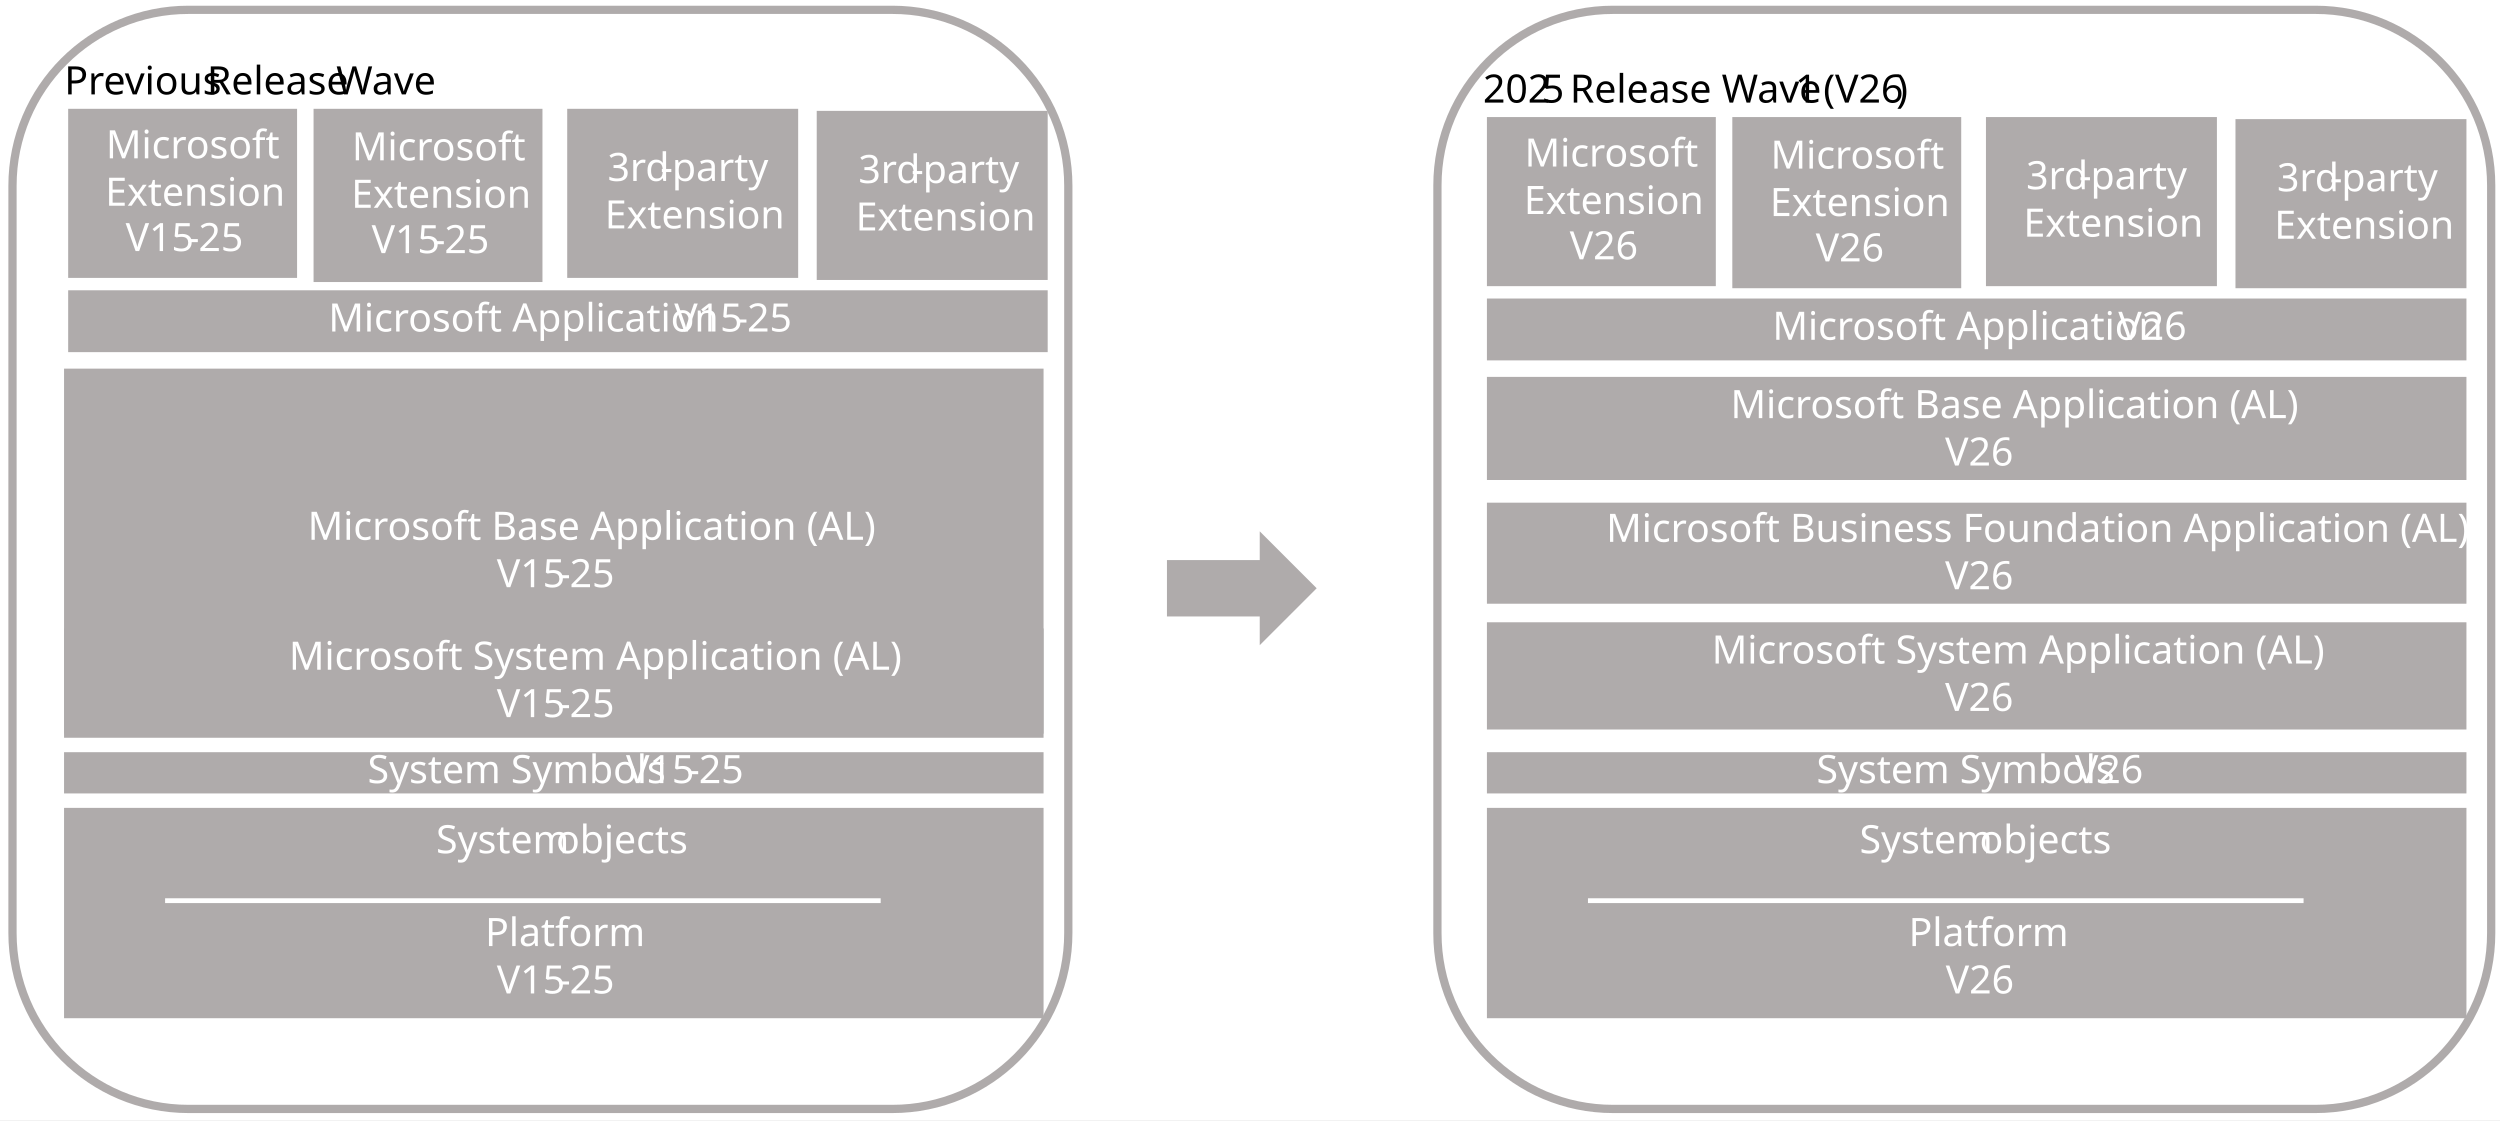
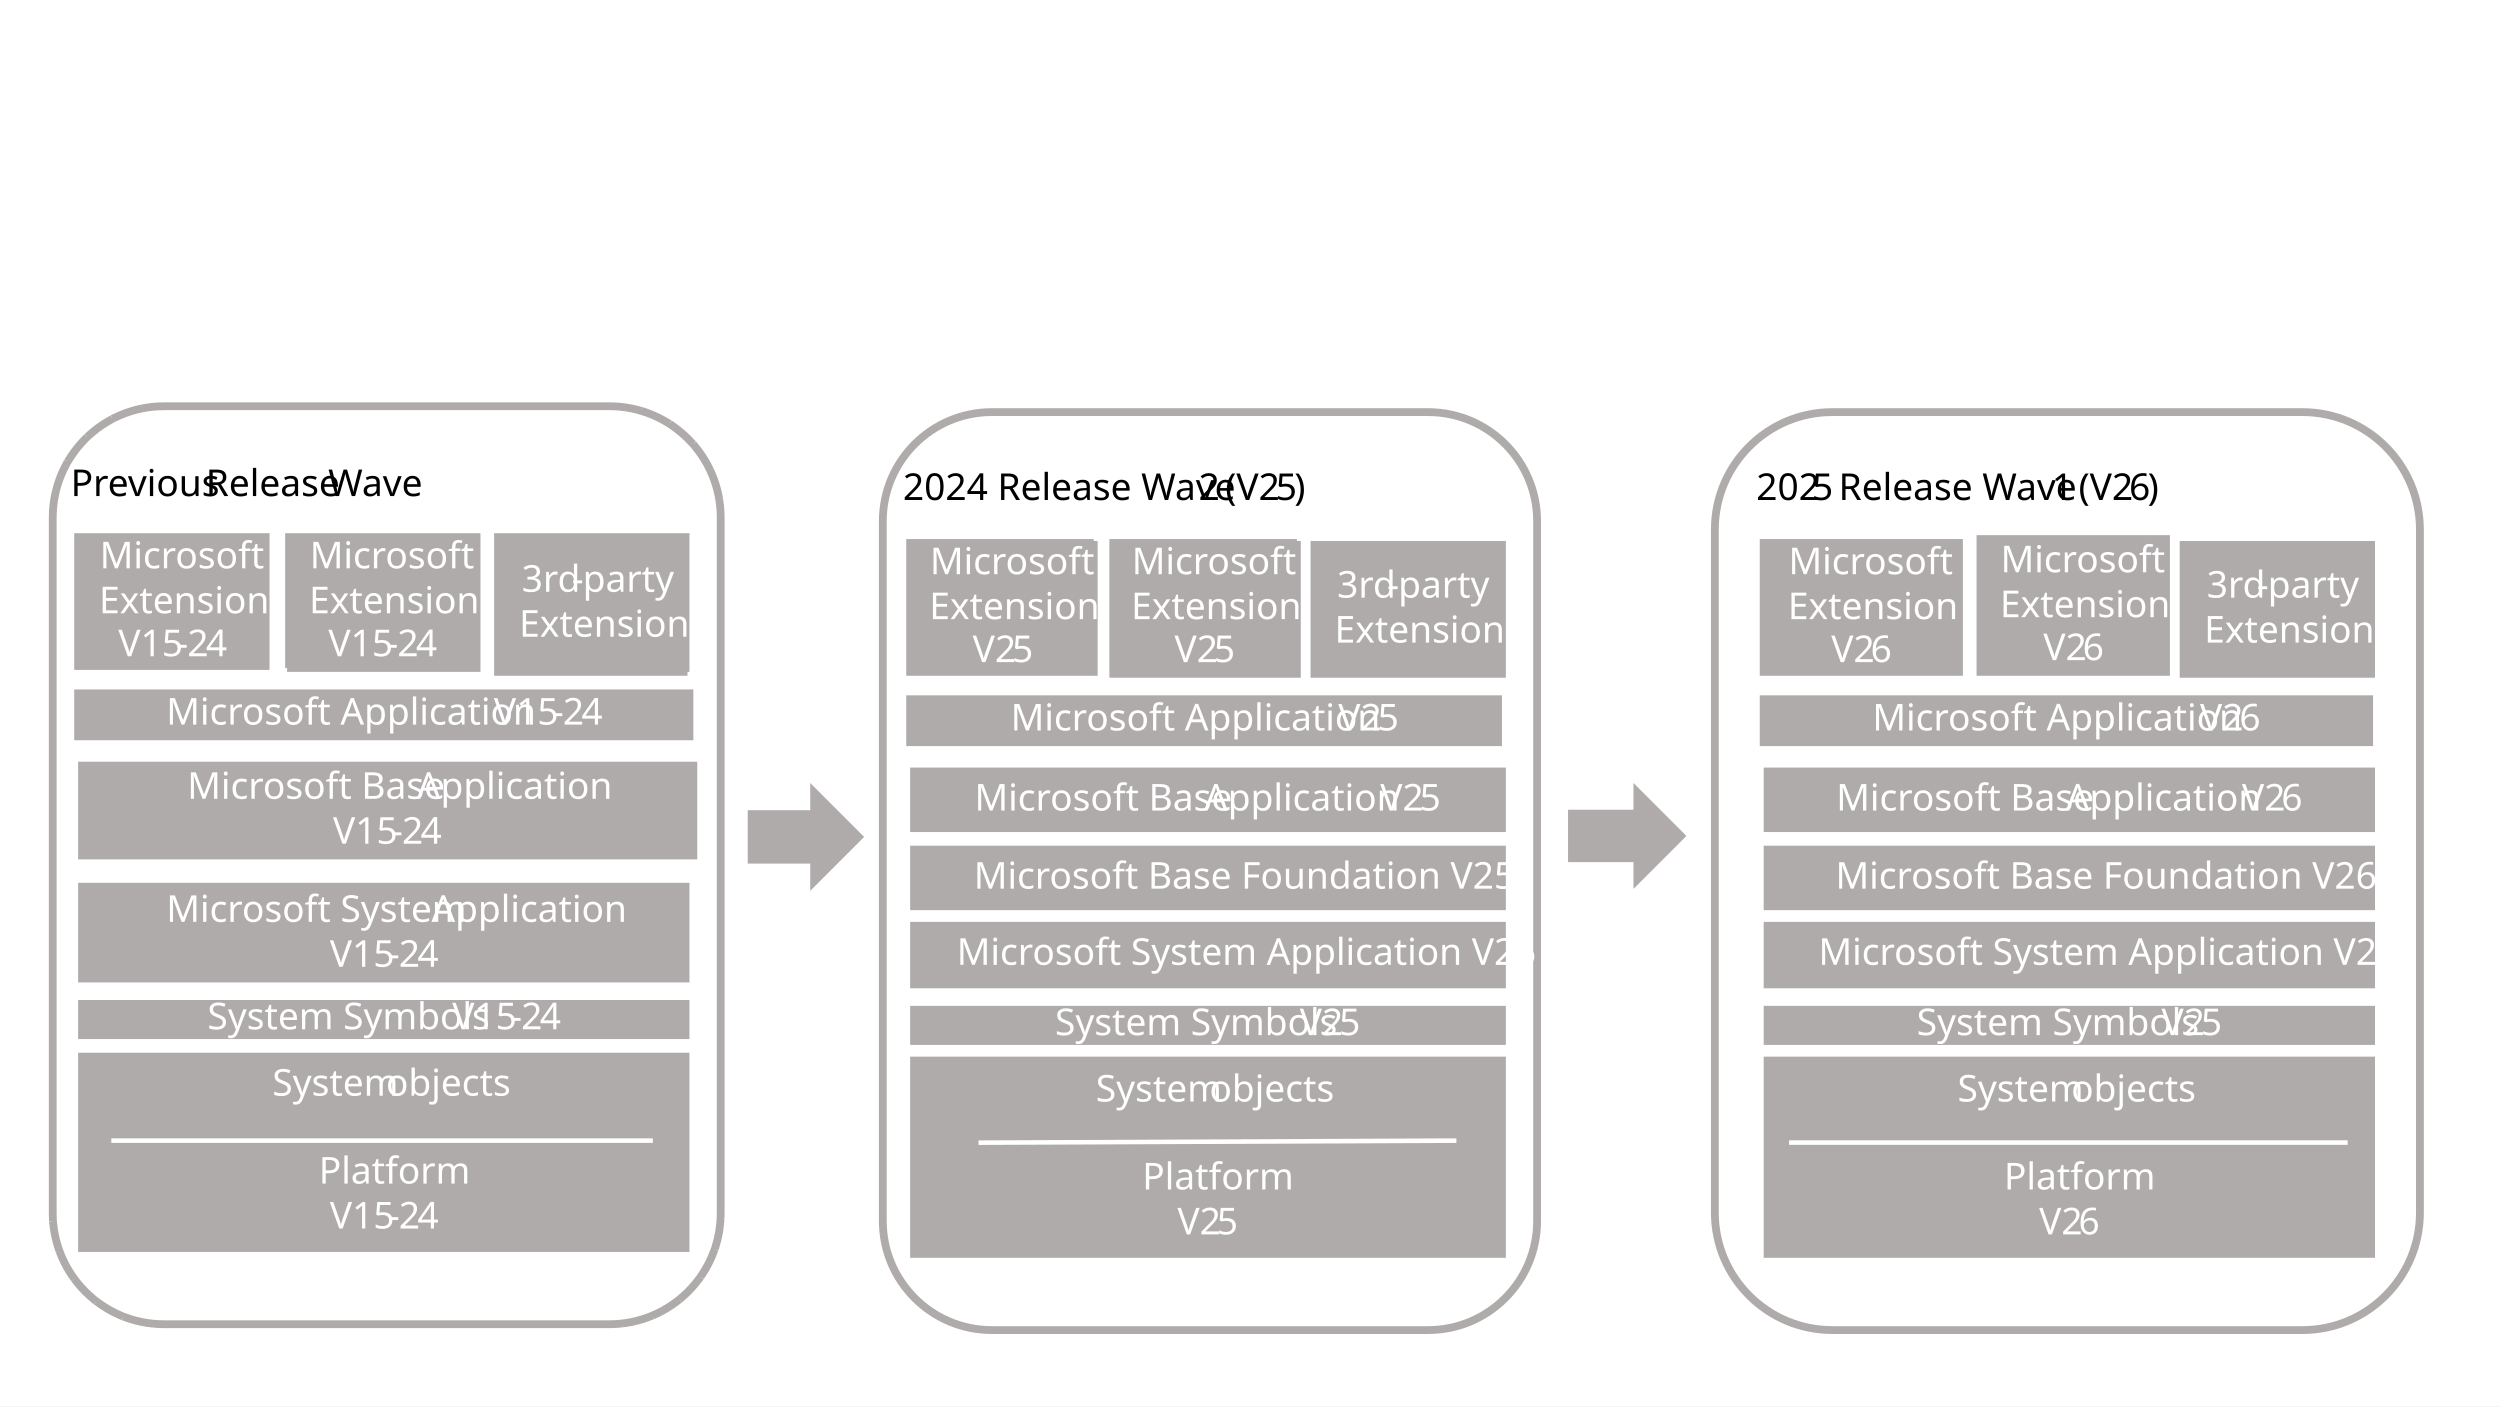
- <svg xmlns="http://www.w3.org/2000/svg" width="1212.335" height="543.201" overflow="hidden" version="1.1" id="svg78">
-   <defs id="defs78">
-     <clipPath clipPathUnits="userSpaceOnUse" id="clipPath78">
-       <rect style="fill:none" id="rect79" width="1212.335" height="543.201" x="26.941" y="147.234" />
-     </clipPath>
-   </defs>
-   <g id="g78" clip-path="url(#clipPath78)" transform="translate(-26.94077,-147.2345)">
-     <rect x="0" y="0" width="1280" height="720" fill="#ffffff" id="rect1" />
-     <path d="M 33,237.335 C 33,190.206 71.206,152 118.335,152 h 341.33 C 506.794,152 545,190.206 545,237.335 v 362.33 C 545,646.794 506.794,685 459.665,685 H 118.335 C 71.206,685 33,646.794 33,599.665 Z" stroke="#afabab" stroke-width="4" stroke-miterlimit="8" fill="none" fill-rule="evenodd" id="path1" />
-     <text font-family="Calibri, Calibri_MSFontService, sans-serif" font-weight="400" font-size="19px" transform="translate(58.1545,193)" id="text1">Previous</text>
-     <text font-family="Calibri, Calibri_MSFontService, sans-serif" font-weight="400" font-size="19px" transform="translate(127.315,193)" id="text2">Release</text>
-     <text font-family="Calibri, Calibri_MSFontService, sans-serif" font-weight="400" font-size="19px" transform="translate(189.988,193)" id="text3">Wave</text>
-     <rect x="59.5" y="327.5" width="472" height="176" stroke="#afabab" stroke-width="3" stroke-miterlimit="8" fill="#afabab" id="rect3" />
-     <text fill="#ffffff" font-family="Calibri, Calibri_MSFontService, sans-serif" font-weight="400" font-size="19px" transform="translate(176.156,409)" id="text4">Microsoft Base Application (AL)</text>
-     <text fill="#ffffff" font-family="Calibri, Calibri_MSFontService, sans-serif" font-weight="400" font-size="19px" transform="translate(267.843,432)" id="text5">V15</text>
-     <text fill="#ffffff" font-family="Calibri, Calibri_MSFontService, sans-serif" font-weight="400" font-size="19px" transform="translate(297.51,432)" id="text6">-</text>
-     <text fill="#ffffff" font-family="Calibri, Calibri_MSFontService, sans-serif" font-weight="400" font-size="19px" transform="translate(303.176,432)" id="text7">25</text>
-     <rect x="59.5" y="453.5" width="472" height="48" stroke="#afabab" stroke-width="3" stroke-miterlimit="8" fill="#afabab" id="rect7" />
-     <text fill="#ffffff" font-family="Calibri, Calibri_MSFontService, sans-serif" font-weight="400" font-size="19px" transform="translate(167.06,472)" id="text8">Microsoft System Application (AL)</text>
-     <text fill="#ffffff" font-family="Calibri, Calibri_MSFontService, sans-serif" font-weight="400" font-size="19px" transform="translate(267.846,495)" id="text9">V15</text>
-     <text fill="#ffffff" font-family="Calibri, Calibri_MSFontService, sans-serif" font-weight="400" font-size="19px" transform="translate(297.513,495)" id="text10">-</text>
-     <text fill="#ffffff" font-family="Calibri, Calibri_MSFontService, sans-serif" font-weight="400" font-size="19px" transform="translate(303.18,495)" id="text11">25</text>
-     <path d="m 593.5,419.5 h 45 v -13 l 26,26 -26,26 v -13 h -45 z" stroke="#afabab" stroke-width="1.333" stroke-miterlimit="8" fill="#afabab" fill-rule="evenodd" id="path11" />
-     <rect x="61.5" y="201.5" width="108" height="79" stroke="#afabab" stroke-width="3" stroke-linecap="square" stroke-miterlimit="8" stroke-dasharray="9, 3" fill="#afabab" id="rect11" />
-     <text fill="#ffffff" font-family="Calibri, Calibri_MSFontService, sans-serif" font-weight="400" font-size="19px" transform="translate(78.3323,224)" id="text12">Microsoft</text>
-     <text fill="#ffffff" font-family="Calibri, Calibri_MSFontService, sans-serif" font-weight="400" font-size="19px" transform="translate(78.0057,247)" id="text13">Extension</text>
-     <text fill="#ffffff" font-family="Calibri, Calibri_MSFontService, sans-serif" font-weight="400" font-size="19px" transform="translate(87.8523,269)" id="text14">V15</text>
-     <text fill="#ffffff" font-family="Calibri, Calibri_MSFontService, sans-serif" font-weight="400" font-size="19px" transform="translate(117.519,269)" id="text15">-</text>
-     <text fill="#ffffff" font-family="Calibri, Calibri_MSFontService, sans-serif" font-weight="400" font-size="19px" transform="translate(123.186,269)" id="text16">25</text>
-     <rect x="303.5" y="201.5" width="109" height="79" stroke="#afabab" stroke-width="3" stroke-linecap="square" stroke-miterlimit="8" stroke-dasharray="9, 3" fill="#afabab" id="rect16" />
-     <text fill="#ffffff" font-family="Calibri, Calibri_MSFontService, sans-serif" font-weight="400" font-size="19px" transform="translate(321.553,235)" id="text17">3rd</text>
-     <text fill="#ffffff" font-family="Calibri, Calibri_MSFontService, sans-serif" font-weight="400" font-size="19px" transform="translate(347.133,235)" id="text18">-</text>
-     <text fill="#ffffff" font-family="Calibri, Calibri_MSFontService, sans-serif" font-weight="400" font-size="19px" transform="translate(352.8,235)" id="text19">party</text>
-     <text fill="#ffffff" font-family="Calibri, Calibri_MSFontService, sans-serif" font-weight="400" font-size="19px" transform="translate(320.246,258)" id="text20">Extension</text>
-     <rect x="180.5" y="201.5" width="108" height="81" stroke="#afabab" stroke-width="3" stroke-linecap="square" stroke-miterlimit="8" stroke-dasharray="9, 3" fill="#afabab" id="rect20" />
-     <text fill="#ffffff" font-family="Calibri, Calibri_MSFontService, sans-serif" font-weight="400" font-size="19px" transform="translate(197.62,225)" id="text21">Microsoft</text>
-     <text fill="#ffffff" font-family="Calibri, Calibri_MSFontService, sans-serif" font-weight="400" font-size="19px" transform="translate(197.293,248)" id="text22">Extension</text>
-     <text fill="#ffffff" font-family="Calibri, Calibri_MSFontService, sans-serif" font-weight="400" font-size="19px" transform="translate(207.14,270)" id="text23">V15</text>
-     <text fill="#ffffff" font-family="Calibri, Calibri_MSFontService, sans-serif" font-weight="400" font-size="19px" transform="translate(236.807,270)" id="text24">-</text>
-     <text fill="#ffffff" font-family="Calibri, Calibri_MSFontService, sans-serif" font-weight="400" font-size="19px" transform="translate(242.473,270)" id="text25">25</text>
-     <rect x="424.5" y="202.5" width="109" height="79" stroke="#afabab" stroke-width="3" stroke-linecap="square" stroke-miterlimit="8" stroke-dasharray="9, 3" fill="#afabab" id="rect25" />
-     <text fill="#ffffff" font-family="Calibri, Calibri_MSFontService, sans-serif" font-weight="400" font-size="19px" transform="translate(443.201,236)" id="text26">3rd</text>
-     <text fill="#ffffff" font-family="Calibri, Calibri_MSFontService, sans-serif" font-weight="400" font-size="19px" transform="translate(468.781,236)" id="text27">-</text>
-     <text fill="#ffffff" font-family="Calibri, Calibri_MSFontService, sans-serif" font-weight="400" font-size="19px" transform="translate(474.448,236)" id="text28">party</text>
-     <text fill="#ffffff" font-family="Calibri, Calibri_MSFontService, sans-serif" font-weight="400" font-size="19px" transform="translate(441.895,259)" id="text29">Extension</text>
-     <rect x="59.5" y="540.5" width="472" height="99" stroke="#afabab" stroke-width="3" stroke-miterlimit="8" fill="#afabab" id="rect29" />
-     <text fill="#ffffff" font-family="Calibri, Calibri_MSFontService, sans-serif" font-weight="400" font-size="19px" transform="translate(238.413,561)" id="text30">System</text>
-     <text fill="#ffffff" font-family="Calibri, Calibri_MSFontService, sans-serif" font-weight="400" font-size="19px" transform="translate(296.606,561)" id="text31">objects</text>
-     <text fill="#ffffff" font-family="Calibri, Calibri_MSFontService, sans-serif" font-weight="400" font-size="19px" transform="translate(262.213,606)" id="text32">Platform</text>
-     <text fill="#ffffff" font-family="Calibri, Calibri_MSFontService, sans-serif" font-weight="400" font-size="19px" transform="translate(267.846,629)" id="text33">V15</text>
-     <text fill="#ffffff" font-family="Calibri, Calibri_MSFontService, sans-serif" font-weight="400" font-size="19px" transform="translate(297.513,629)" id="text34">-</text>
-     <text fill="#ffffff" font-family="Calibri, Calibri_MSFontService, sans-serif" font-weight="400" font-size="19px" transform="translate(303.18,629)" id="text35">25</text>
-     <path d="M 107,584 H 454.016" stroke="#ffffff" stroke-width="2.333" stroke-miterlimit="8" fill="none" fill-rule="evenodd" id="path35" />
-     <rect x="59.5" y="513.5" width="472" height="17" stroke="#afabab" stroke-width="3" stroke-miterlimit="8" fill="#afabab" id="rect35" />
-     <text fill="#ffffff" font-family="Calibri, Calibri_MSFontService, sans-serif" font-weight="400" font-size="19px" transform="translate(205.193,527)" id="text36">System Symbols</text>
-     <text fill="#ffffff" font-family="Calibri, Calibri_MSFontService, sans-serif" font-weight="400" font-size="19px" transform="translate(330.493,527)" id="text37">V15</text>
-     <text fill="#ffffff" font-family="Calibri, Calibri_MSFontService, sans-serif" font-weight="400" font-size="19px" transform="translate(360.16,527)" id="text38">-</text>
-     <text fill="#ffffff" font-family="Calibri, Calibri_MSFontService, sans-serif" font-weight="400" font-size="19px" transform="translate(365.826,527)" id="text39">25</text>
-     <rect x="61.5" y="289.5" width="472" height="27" stroke="#afabab" stroke-width="3" stroke-miterlimit="8" fill="#afabab" id="rect39" />
-     <text fill="#ffffff" font-family="Calibri, Calibri_MSFontService, sans-serif" font-weight="400" font-size="19px" transform="translate(186.188,308)" id="text40">Microsoft Application</text>
-     <text fill="#ffffff" font-family="Calibri, Calibri_MSFontService, sans-serif" font-weight="400" font-size="19px" transform="translate(353.895,308)" id="text41">V15</text>
-     <text fill="#ffffff" font-family="Calibri, Calibri_MSFontService, sans-serif" font-weight="400" font-size="19px" transform="translate(383.562,308)" id="text42">-</text>
-     <text fill="#ffffff" font-family="Calibri, Calibri_MSFontService, sans-serif" font-weight="400" font-size="19px" transform="translate(389.228,308)" id="text43">25</text>
-     <path d="M 724,237.168 C 724,190.131 762.131,152 809.168,152 h 340.662 c 47.04,0 85.17,38.131 85.17,85.168 V 599.832 C 1235,646.869 1196.87,685 1149.83,685 H 809.168 C 762.131,685 724,646.869 724,599.832 Z" stroke="#afabab" stroke-width="4" stroke-miterlimit="8" fill="none" fill-rule="evenodd" id="path43" />
-     <text font-family="Calibri, Calibri_MSFontService, sans-serif" font-weight="400" font-size="19px" transform="translate(746.099,197)" id="text44">202</text>
-     <text font-family="Calibri, Calibri_MSFontService, sans-serif" font-weight="400" font-size="19px" transform="translate(774.599,197)" id="text45">5</text>
-     <text font-family="Calibri, Calibri_MSFontService, sans-serif" font-weight="400" font-size="19px" transform="translate(788.265,197)" id="text46">Release Wave</text>
-     <text font-family="Calibri, Calibri_MSFontService, sans-serif" font-weight="400" font-size="19px" transform="translate(897.472,197)" id="text47">1</text>
-     <text font-family="Calibri, Calibri_MSFontService, sans-serif" font-weight="400" font-size="19px" transform="translate(911.139,197)" id="text48">(</text>
-     <text font-family="Calibri, Calibri_MSFontService, sans-serif" font-weight="400" font-size="19px" transform="translate(916.805,197)" id="text49">V26</text>
-     <text font-family="Calibri, Calibri_MSFontService, sans-serif" font-weight="400" font-size="19px" transform="translate(946.472,197)" id="text50">)</text>
-     <rect x="749.5" y="205.5" width="108" height="79" stroke="#afabab" stroke-width="3" stroke-linecap="square" stroke-miterlimit="8" stroke-dasharray="9, 3" fill="#afabab" id="rect50" />
-     <text fill="#ffffff" font-family="Calibri, Calibri_MSFontService, sans-serif" font-weight="400" font-size="19px" transform="translate(766.277,228)" id="text51">Microsoft</text>
-     <text fill="#ffffff" font-family="Calibri, Calibri_MSFontService, sans-serif" font-weight="400" font-size="19px" transform="translate(765.95,251)" id="text52">Extension</text>
-     <text fill="#ffffff" font-family="Calibri, Calibri_MSFontService, sans-serif" font-weight="400" font-size="19px" transform="translate(788.13,273)" id="text53">V26</text>
-     <rect x="991.5" y="205.5" width="109" height="79" stroke="#afabab" stroke-width="3" stroke-linecap="square" stroke-miterlimit="8" stroke-dasharray="9, 3" fill="#afabab" id="rect53" />
-     <text fill="#ffffff" font-family="Calibri, Calibri_MSFontService, sans-serif" font-weight="400" font-size="19px" transform="translate(1009.5,239)" id="text54">3rd</text>
-     <text fill="#ffffff" font-family="Calibri, Calibri_MSFontService, sans-serif" font-weight="400" font-size="19px" transform="translate(1035.08,239)" id="text55">-</text>
-     <text fill="#ffffff" font-family="Calibri, Calibri_MSFontService, sans-serif" font-weight="400" font-size="19px" transform="translate(1040.74,239)" id="text56">party</text>
-     <text fill="#ffffff" font-family="Calibri, Calibri_MSFontService, sans-serif" font-weight="400" font-size="19px" transform="translate(1008.19,262)" id="text57">Extension</text>
-     <rect x="868.5" y="205.5" width="108" height="80" stroke="#afabab" stroke-width="3" stroke-linecap="square" stroke-miterlimit="8" stroke-dasharray="9, 3" fill="#afabab" id="rect57" />
-     <text fill="#ffffff" font-family="Calibri, Calibri_MSFontService, sans-serif" font-weight="400" font-size="19px" transform="translate(885.564,229)" id="text58">Microsoft</text>
-     <text fill="#ffffff" font-family="Calibri, Calibri_MSFontService, sans-serif" font-weight="400" font-size="19px" transform="translate(885.237,252)" id="text59">Extension</text>
-     <text fill="#ffffff" font-family="Calibri, Calibri_MSFontService, sans-serif" font-weight="400" font-size="19px" transform="translate(907.417,274)" id="text60">V26</text>
-     <rect x="1112.5" y="206.5" width="109" height="79" stroke="#afabab" stroke-width="3" stroke-linecap="square" stroke-miterlimit="8" stroke-dasharray="9, 3" fill="#afabab" id="rect60" />
-     <text fill="#ffffff" font-family="Calibri, Calibri_MSFontService, sans-serif" font-weight="400" font-size="19px" transform="translate(1131.15,240)" id="text61">3rd</text>
-     <text fill="#ffffff" font-family="Calibri, Calibri_MSFontService, sans-serif" font-weight="400" font-size="19px" transform="translate(1156.73,240)" id="text62">-</text>
-     <text fill="#ffffff" font-family="Calibri, Calibri_MSFontService, sans-serif" font-weight="400" font-size="19px" transform="translate(1162.39,240)" id="text63">party</text>
-     <text fill="#ffffff" font-family="Calibri, Calibri_MSFontService, sans-serif" font-weight="400" font-size="19px" transform="translate(1129.84,263)" id="text64">Extension</text>
-     <rect x="749.5" y="540.5" width="472" height="99" stroke="#afabab" stroke-width="3" stroke-miterlimit="8" fill="#afabab" id="rect64" />
-     <text fill="#ffffff" font-family="Calibri, Calibri_MSFontService, sans-serif" font-weight="400" font-size="19px" transform="translate(928.706,561)" id="text65">System</text>
-     <text fill="#ffffff" font-family="Calibri, Calibri_MSFontService, sans-serif" font-weight="400" font-size="19px" transform="translate(986.899,561)" id="text66">objects</text>
-     <text fill="#ffffff" font-family="Calibri, Calibri_MSFontService, sans-serif" font-weight="400" font-size="19px" transform="translate(952.505,606)" id="text67">Platform</text>
-     <text fill="#ffffff" font-family="Calibri, Calibri_MSFontService, sans-serif" font-weight="400" font-size="19px" transform="translate(970.472,629)" id="text68">V26</text>
-     <path d="m 797,584 h 347.02" stroke="#ffffff" stroke-width="2.333" stroke-miterlimit="8" fill="none" fill-rule="evenodd" id="path68" />
-     <rect x="749.5" y="513.5" width="472" height="17" stroke="#afabab" stroke-width="3" stroke-miterlimit="8" fill="#afabab" id="rect68" />
-     <text fill="#ffffff" font-family="Calibri, Calibri_MSFontService, sans-serif" font-weight="400" font-size="19px" transform="translate(907.819,527)" id="text69">System Symbols</text>
-     <text fill="#ffffff" font-family="Calibri, Calibri_MSFontService, sans-serif" font-weight="400" font-size="19px" transform="translate(1033.12,527)" id="text70">V26</text>
-     <rect x="749.5" y="293.5" width="472" height="27" stroke="#afabab" stroke-width="3" stroke-miterlimit="8" fill="#afabab" id="rect70" />
-     <text fill="#ffffff" font-family="Calibri, Calibri_MSFontService, sans-serif" font-weight="400" font-size="19px" transform="translate(886.466,312)" id="text71">Microsoft Application</text>
-     <text fill="#ffffff" font-family="Calibri, Calibri_MSFontService, sans-serif" font-weight="400" font-size="19px" transform="translate(1054.17,312)" id="text72">V26</text>
-     <rect x="749.5" y="331.5" width="472" height="47" stroke="#afabab" stroke-width="3" stroke-miterlimit="8" fill="#afabab" id="rect72" />
-     <text fill="#ffffff" font-family="Calibri, Calibri_MSFontService, sans-serif" font-weight="400" font-size="19px" transform="translate(866.137,350)" id="text73">Microsoft Base Application (AL)</text>
-     <text fill="#ffffff" font-family="Calibri, Calibri_MSFontService, sans-serif" font-weight="400" font-size="19px" transform="translate(970.157,373)" id="text74">V26</text>
-     <rect x="749.5" y="450.5" width="472" height="49" stroke="#afabab" stroke-width="3" stroke-miterlimit="8" fill="#afabab" id="rect74" />
-     <text fill="#ffffff" font-family="Calibri, Calibri_MSFontService, sans-serif" font-weight="400" font-size="19px" transform="translate(857.04,469)" id="text75">Microsoft System Application (AL)</text>
-     <text fill="#ffffff" font-family="Calibri, Calibri_MSFontService, sans-serif" font-weight="400" font-size="19px" transform="translate(970.16,492)" id="text76">V26</text>
-     <rect x="749.5" y="392.5" width="472" height="46" stroke="#afabab" stroke-width="3" stroke-miterlimit="8" fill="#afabab" id="rect76" />
-     <text fill="#ffffff" font-family="Calibri, Calibri_MSFontService, sans-serif" font-weight="400" font-size="19px" transform="translate(805.85,410)" id="text77">Microsoft Business Foundation Application (AL)</text>
-     <text fill="#ffffff" font-family="Calibri, Calibri_MSFontService, sans-serif" font-weight="400" font-size="19px" transform="translate(970.157,433)" id="text78">V26</text>
+ <svg xmlns="http://www.w3.org/2000/svg" width="1280" height="720" overflow="hidden">
+   <g>
+     <rect x="0" y="0" width="1280" height="720" fill="#FFFFFF" />
+     <path d="M27 265.001C27 233.52 52.52 208 84.001 208L311.999 208C343.48 208 369 233.52 369 265.001L369 620.999C369 652.48 343.48 678 311.999 678L84.001 678C52.52 678 27 652.48 27 620.999Z" stroke="#AFABAB" stroke-width="4" stroke-linecap="square" stroke-miterlimit="8" stroke-dasharray="12 4" fill="none" fill-rule="evenodd" />
+     <text font-family="Calibri,Calibri_MSFontService,sans-serif" font-weight="400" font-size="19" transform="translate(36.1907 254)">Previous</text>
+     <text font-family="Calibri,Calibri_MSFontService,sans-serif" font-weight="400" font-size="19" transform="translate(105.351 254)">Release</text>
+     <text font-family="Calibri,Calibri_MSFontService,sans-serif" font-weight="400" font-size="19" transform="translate(168.024 254)">Wave</text>
+     <rect x="41.5" y="391.5" width="314" height="47" stroke="#AFABAB" stroke-width="3" stroke-miterlimit="8" fill="#AFABAB" />
+     <text fill="#FFFFFF" font-family="Calibri,Calibri_MSFontService,sans-serif" font-weight="400" font-size="19" transform="translate(95.88 409)">Microsoft Base</text>
+     <text fill="#FFFFFF" font-family="Calibri,Calibri_MSFontService,sans-serif" font-weight="400" font-size="19" transform="translate(213.413 409)">Application</text>
+     <text fill="#FFFFFF" font-family="Calibri,Calibri_MSFontService,sans-serif" font-weight="400" font-size="19" transform="translate(170.48 432)">V15</text>
+     <text fill="#FFFFFF" font-family="Calibri,Calibri_MSFontService,sans-serif" font-weight="400" font-size="19" transform="translate(200.147 432)">-</text>
+     <text fill="#FFFFFF" font-family="Calibri,Calibri_MSFontService,sans-serif" font-weight="400" font-size="19" transform="translate(205.813 432)">2</text>
+     <text fill="#FFFFFF" font-family="Calibri,Calibri_MSFontService,sans-serif" font-weight="400" font-size="19" transform="translate(215.313 432)">4</text>
+     <rect x="41.5" y="453.5" width="310" height="48" stroke="#AFABAB" stroke-width="3" stroke-miterlimit="8" fill="#AFABAB" />
+     <text fill="#FFFFFF" font-family="Calibri,Calibri_MSFontService,sans-serif" font-weight="400" font-size="19" transform="translate(85.1591 472)">Microsoft System</text>
+     <text fill="#FFFFFF" font-family="Calibri,Calibri_MSFontService,sans-serif" font-weight="400" font-size="19" transform="translate(220.886 472)">Application</text>
+     <text fill="#FFFFFF" font-family="Calibri,Calibri_MSFontService,sans-serif" font-weight="400" font-size="19" transform="translate(168.859 495)">V15</text>
+     <text fill="#FFFFFF" font-family="Calibri,Calibri_MSFontService,sans-serif" font-weight="400" font-size="19" transform="translate(198.526 495)">-</text>
+     <text fill="#FFFFFF" font-family="Calibri,Calibri_MSFontService,sans-serif" font-weight="400" font-size="19" transform="translate(204.192 495)">2</text>
+     <text fill="#FFFFFF" font-family="Calibri,Calibri_MSFontService,sans-serif" font-weight="400" font-size="19" transform="translate(213.692 495)">4</text>
+     <path d="M383.5 415.5 415.5 415.5 415.5 402.5 441.5 428.5 415.5 454.5 415.5 441.5 383.5 441.5Z" stroke="#AFABAB" stroke-width="1.333" stroke-linecap="square" stroke-miterlimit="8" stroke-dasharray="4 1.333" fill="#AFABAB" fill-rule="evenodd" />
+     <rect x="39.5" y="274.5" width="97" height="67" stroke="#AFABAB" stroke-width="3" stroke-linecap="square" stroke-miterlimit="8" stroke-dasharray="9 3" fill="#AFABAB" />
+     <text fill="#FFFFFF" font-family="Calibri,Calibri_MSFontService,sans-serif" font-weight="400" font-size="19" transform="translate(51.0552 291)">Microsoft</text>
+     <text fill="#FFFFFF" font-family="Calibri,Calibri_MSFontService,sans-serif" font-weight="400" font-size="19" transform="translate(50.7286 314)">Extension</text>
+     <text fill="#FFFFFF" font-family="Calibri,Calibri_MSFontService,sans-serif" font-weight="400" font-size="19" transform="translate(60.5752 336)">V15</text>
+     <text fill="#FFFFFF" font-family="Calibri,Calibri_MSFontService,sans-serif" font-weight="400" font-size="19" transform="translate(90.2419 336)">-</text>
+     <text fill="#FFFFFF" font-family="Calibri,Calibri_MSFontService,sans-serif" font-weight="400" font-size="19" transform="translate(95.9086 336)">2</text>
+     <text fill="#FFFFFF" font-family="Calibri,Calibri_MSFontService,sans-serif" font-weight="400" font-size="19" transform="translate(105.409 336)">4</text>
+     <rect x="254.5" y="274.5" width="97" height="70" stroke="#AFABAB" stroke-width="3" stroke-linecap="square" stroke-miterlimit="8" stroke-dasharray="9 3" fill="#AFABAB" />
+     <text fill="#FFFFFF" font-family="Calibri,Calibri_MSFontService,sans-serif" font-weight="400" font-size="19" transform="translate(267.119 303)">3rd</text>
+     <text fill="#FFFFFF" font-family="Calibri,Calibri_MSFontService,sans-serif" font-weight="400" font-size="19" transform="translate(292.699 303)">-</text>
+     <text fill="#FFFFFF" font-family="Calibri,Calibri_MSFontService,sans-serif" font-weight="400" font-size="19" transform="translate(298.365 303)">party</text>
+     <text fill="#FFFFFF" font-family="Calibri,Calibri_MSFontService,sans-serif" font-weight="400" font-size="19" transform="translate(265.812 326)">Extension</text>
+     <rect x="147.5" y="274.5" width="97" height="68" stroke="#AFABAB" stroke-width="3" stroke-linecap="square" stroke-miterlimit="8" stroke-dasharray="9 3" fill="#AFABAB" />
+     <text fill="#FFFFFF" font-family="Calibri,Calibri_MSFontService,sans-serif" font-weight="400" font-size="19" transform="translate(158.597 291)">Microsoft</text>
+     <text fill="#FFFFFF" font-family="Calibri,Calibri_MSFontService,sans-serif" font-weight="400" font-size="19" transform="translate(158.27 314)">Extension</text>
+     <text fill="#FFFFFF" font-family="Calibri,Calibri_MSFontService,sans-serif" font-weight="400" font-size="19" transform="translate(168.117 336)">V15</text>
+     <text fill="#FFFFFF" font-family="Calibri,Calibri_MSFontService,sans-serif" font-weight="400" font-size="19" transform="translate(197.784 336)">-</text>
+     <text fill="#FFFFFF" font-family="Calibri,Calibri_MSFontService,sans-serif" font-weight="400" font-size="19" transform="translate(203.45 336)">2</text>
+     <text fill="#FFFFFF" font-family="Calibri,Calibri_MSFontService,sans-serif" font-weight="400" font-size="19" transform="translate(212.95 336)">4</text>
+     <rect x="41.5" y="540.5" width="310" height="99" stroke="#AFABAB" stroke-width="3" stroke-miterlimit="8" fill="#AFABAB" />
+     <text fill="#FFFFFF" font-family="Calibri,Calibri_MSFontService,sans-serif" font-weight="400" font-size="19" transform="translate(139.429 561)">System</text>
+     <text fill="#FFFFFF" font-family="Calibri,Calibri_MSFontService,sans-serif" font-weight="400" font-size="19" transform="translate(197.622 561)">objects</text>
+     <text fill="#FFFFFF" font-family="Calibri,Calibri_MSFontService,sans-serif" font-weight="400" font-size="19" transform="translate(163.229 606)">Platform</text>
+     <text fill="#FFFFFF" font-family="Calibri,Calibri_MSFontService,sans-serif" font-weight="400" font-size="19" transform="translate(168.862 629)">V15</text>
+     <text fill="#FFFFFF" font-family="Calibri,Calibri_MSFontService,sans-serif" font-weight="400" font-size="19" transform="translate(198.529 629)">-</text>
+     <text fill="#FFFFFF" font-family="Calibri,Calibri_MSFontService,sans-serif" font-weight="400" font-size="19" transform="translate(204.196 629)">2</text>
+     <text fill="#FFFFFF" font-family="Calibri,Calibri_MSFontService,sans-serif" font-weight="400" font-size="19" transform="translate(213.696 629)">4</text>
+     <path d="M57 584 334.255 584" stroke="#FFFFFF" stroke-width="2.333" stroke-miterlimit="8" fill="none" fill-rule="evenodd" />
+     <rect x="41.5" y="513.5" width="310" height="17" stroke="#AFABAB" stroke-width="3" stroke-miterlimit="8" fill="#AFABAB" />
+     <text fill="#FFFFFF" font-family="Calibri,Calibri_MSFontService,sans-serif" font-weight="400" font-size="19" transform="translate(106.209 527)">System Symbols</text>
+     <text fill="#FFFFFF" font-family="Calibri,Calibri_MSFontService,sans-serif" font-weight="400" font-size="19" transform="translate(231.509 527)">V15</text>
+     <text fill="#FFFFFF" font-family="Calibri,Calibri_MSFontService,sans-serif" font-weight="400" font-size="19" transform="translate(261.176 527)">-</text>
+     <text fill="#FFFFFF" font-family="Calibri,Calibri_MSFontService,sans-serif" font-weight="400" font-size="19" transform="translate(266.842 527)">2</text>
+     <text fill="#FFFFFF" font-family="Calibri,Calibri_MSFontService,sans-serif" font-weight="400" font-size="19" transform="translate(276.342 527)">4</text>
+     <rect x="39.5" y="354.5" width="314" height="23" stroke="#AFABAB" stroke-width="3" stroke-miterlimit="8" fill="#AFABAB" />
+     <text fill="#FFFFFF" font-family="Calibri,Calibri_MSFontService,sans-serif" font-weight="400" font-size="19" transform="translate(85.139 371)">Microsoft Application</text>
+     <text fill="#FFFFFF" font-family="Calibri,Calibri_MSFontService,sans-serif" font-weight="400" font-size="19" transform="translate(252.846 371)">V15</text>
+     <text fill="#FFFFFF" font-family="Calibri,Calibri_MSFontService,sans-serif" font-weight="400" font-size="19" transform="translate(282.512 371)">-</text>
+     <text fill="#FFFFFF" font-family="Calibri,Calibri_MSFontService,sans-serif" font-weight="400" font-size="19" transform="translate(288.179 371)">2</text>
+     <text fill="#FFFFFF" font-family="Calibri,Calibri_MSFontService,sans-serif" font-weight="400" font-size="19" transform="translate(297.679 371)">4</text>
+     <path d="M452 266.835C452 235.998 476.998 211 507.835 211L731.165 211C762.002 211 787 235.998 787 266.835L787 625.165C787 656.002 762.002 681 731.165 681L507.835 681C476.998 681 452 656.002 452 625.165Z" stroke="#AFABAB" stroke-width="4" stroke-miterlimit="8" fill="none" fill-rule="evenodd" />
+     <text font-family="Calibri,Calibri_MSFontService,sans-serif" font-weight="400" font-size="19" transform="translate(462.304 256)">2024 Release Wave</text>
+     <text font-family="Calibri,Calibri_MSFontService,sans-serif" font-weight="400" font-size="19" transform="translate(613.677 256)">2</text>
+     <text font-family="Calibri,Calibri_MSFontService,sans-serif" font-weight="400" font-size="19" transform="translate(627.344 256)">(</text>
+     <text font-family="Calibri,Calibri_MSFontService,sans-serif" font-weight="400" font-size="19" transform="translate(633.011 256)">V2</text>
+     <text font-family="Calibri,Calibri_MSFontService,sans-serif" font-weight="400" font-size="19" transform="translate(653.177 256)">5</text>
+     <text font-family="Calibri,Calibri_MSFontService,sans-serif" font-weight="400" font-size="19" transform="translate(662.677 256)">)</text>
+     <rect x="467.5" y="394.5" width="302" height="30" stroke="#AFABAB" stroke-width="3" stroke-miterlimit="8" fill="#AFABAB" />
+     <text fill="#FFFFFF" font-family="Calibri,Calibri_MSFontService,sans-serif" font-weight="400" font-size="19" transform="translate(498.96 415)">Microsoft Base</text>
+     <text fill="#FFFFFF" font-family="Calibri,Calibri_MSFontService,sans-serif" font-weight="400" font-size="19" transform="translate(616.493 415)">Application</text>
+     <text fill="#FFFFFF" font-family="Calibri,Calibri_MSFontService,sans-serif" font-weight="400" font-size="19" transform="translate(706.666 415)">V2</text>
+     <text fill="#FFFFFF" font-family="Calibri,Calibri_MSFontService,sans-serif" font-weight="400" font-size="19" transform="translate(726.833 415)">5</text>
+     <rect x="467.5" y="473.5" width="302" height="31" stroke="#AFABAB" stroke-width="3" stroke-miterlimit="8" fill="#AFABAB" />
+     <text fill="#FFFFFF" font-family="Calibri,Calibri_MSFontService,sans-serif" font-weight="400" font-size="19" transform="translate(489.863 494)">Microsoft System Application V25</text>
+     <rect x="465.5" y="277.5" width="95" height="67" stroke="#AFABAB" stroke-width="3" stroke-linecap="square" stroke-miterlimit="8" stroke-dasharray="9 3" fill="#AFABAB" />
+     <text fill="#FFFFFF" font-family="Calibri,Calibri_MSFontService,sans-serif" font-weight="400" font-size="19" transform="translate(476.136 294)">Microsoft</text>
+     <text fill="#FFFFFF" font-family="Calibri,Calibri_MSFontService,sans-serif" font-weight="400" font-size="19" transform="translate(475.81 317)">Extension</text>
+     <text fill="#FFFFFF" font-family="Calibri,Calibri_MSFontService,sans-serif" font-weight="400" font-size="19" transform="translate(497.99 339)">V2</text>
+     <text fill="#FFFFFF" font-family="Calibri,Calibri_MSFontService,sans-serif" font-weight="400" font-size="19" transform="translate(518.156 339)">5</text>
+     <rect x="672.5" y="278.5" width="97" height="67" stroke="#AFABAB" stroke-width="3" stroke-linecap="square" stroke-miterlimit="8" stroke-dasharray="9 3" fill="#AFABAB" />
+     <text fill="#FFFFFF" font-family="Calibri,Calibri_MSFontService,sans-serif" font-weight="400" font-size="19" transform="translate(684.612 306)">3rd</text>
+     <text fill="#FFFFFF" font-family="Calibri,Calibri_MSFontService,sans-serif" font-weight="400" font-size="19" transform="translate(710.192 306)">-</text>
+     <text fill="#FFFFFF" font-family="Calibri,Calibri_MSFontService,sans-serif" font-weight="400" font-size="19" transform="translate(715.858 306)">party</text>
+     <text fill="#FFFFFF" font-family="Calibri,Calibri_MSFontService,sans-serif" font-weight="400" font-size="19" transform="translate(683.305 329)">Extension</text>
+     <rect x="569.5" y="277.5" width="95" height="68" stroke="#AFABAB" stroke-width="3" stroke-linecap="square" stroke-miterlimit="8" stroke-dasharray="9 3" fill="#AFABAB" />
+     <text fill="#FFFFFF" font-family="Calibri,Calibri_MSFontService,sans-serif" font-weight="400" font-size="19" transform="translate(579.472 294)">Microsoft</text>
+     <text fill="#FFFFFF" font-family="Calibri,Calibri_MSFontService,sans-serif" font-weight="400" font-size="19" transform="translate(579.145 317)">Extension</text>
+     <text fill="#FFFFFF" font-family="Calibri,Calibri_MSFontService,sans-serif" font-weight="400" font-size="19" transform="translate(601.325 339)">V2</text>
+     <text fill="#FFFFFF" font-family="Calibri,Calibri_MSFontService,sans-serif" font-weight="400" font-size="19" transform="translate(621.492 339)">5</text>
+     <rect x="467.5" y="542.5" width="302" height="100" stroke="#AFABAB" stroke-width="3" stroke-miterlimit="8" fill="#AFABAB" />
+     <text fill="#FFFFFF" font-family="Calibri,Calibri_MSFontService,sans-serif" font-weight="400" font-size="19" transform="translate(561.05 564)">System</text>
+     <text fill="#FFFFFF" font-family="Calibri,Calibri_MSFontService,sans-serif" font-weight="400" font-size="19" transform="translate(619.243 564)">objects</text>
+     <text fill="#FFFFFF" font-family="Calibri,Calibri_MSFontService,sans-serif" font-weight="400" font-size="19" transform="translate(584.85 609)">Platform</text>
+     <text fill="#FFFFFF" font-family="Calibri,Calibri_MSFontService,sans-serif" font-weight="400" font-size="19" transform="translate(602.816 632)">V2</text>
+     <text fill="#FFFFFF" font-family="Calibri,Calibri_MSFontService,sans-serif" font-weight="400" font-size="19" transform="translate(622.983 632)">5</text>
+     <path d="M0 0 244.68 1.046" stroke="#FFFFFF" stroke-width="2.333" stroke-miterlimit="8" fill="none" fill-rule="evenodd" transform="matrix(1 0 0 -1 501 585.046)" />
+     <rect x="467.5" y="516.5" width="302" height="17" stroke="#AFABAB" stroke-width="3" stroke-miterlimit="8" fill="#AFABAB" />
+     <text fill="#FFFFFF" font-family="Calibri,Calibri_MSFontService,sans-serif" font-weight="400" font-size="19" transform="translate(540.163 530)">System Symbols</text>
+     <text fill="#FFFFFF" font-family="Calibri,Calibri_MSFontService,sans-serif" font-weight="400" font-size="19" transform="translate(665.463 530)">V2</text>
+     <text fill="#FFFFFF" font-family="Calibri,Calibri_MSFontService,sans-serif" font-weight="400" font-size="19" transform="translate(685.63 530)">5</text>
+     <rect x="465.5" y="357.5" width="302" height="23" stroke="#AFABAB" stroke-width="3" stroke-miterlimit="8" fill="#AFABAB" />
+     <text fill="#FFFFFF" font-family="Calibri,Calibri_MSFontService,sans-serif" font-weight="400" font-size="19" transform="translate(517.469 374)">Microsoft Application</text>
+     <text fill="#FFFFFF" font-family="Calibri,Calibri_MSFontService,sans-serif" font-weight="400" font-size="19" transform="translate(685.175 374)">V2</text>
+     <text fill="#FFFFFF" font-family="Calibri,Calibri_MSFontService,sans-serif" font-weight="400" font-size="19" transform="translate(705.342 374)">5</text>
+     <rect x="467.5" y="434.5" width="302" height="30" stroke="#AFABAB" stroke-width="3" stroke-miterlimit="8" fill="#AFABAB" />
+     <text fill="#FFFFFF" font-family="Calibri,Calibri_MSFontService,sans-serif" font-weight="400" font-size="19" transform="translate(498.593 455)">Microsoft Base Foundation V25</text>
+     <path d="M878 271.168C878 237.938 904.938 211 938.168 211L1178.83 211C1212.06 211 1239 237.938 1239 271.168L1239 620.832C1239 654.062 1212.06 681 1178.83 681L938.168 681C904.938 681 878 654.062 878 620.832Z" stroke="#AFABAB" stroke-width="4" stroke-miterlimit="8" fill="none" fill-rule="evenodd" />
+     <text font-family="Calibri,Calibri_MSFontService,sans-serif" font-weight="400" font-size="19" transform="translate(899.206 256)">202</text>
+     <text font-family="Calibri,Calibri_MSFontService,sans-serif" font-weight="400" font-size="19" transform="translate(927.706 256)">5</text>
+     <text font-family="Calibri,Calibri_MSFontService,sans-serif" font-weight="400" font-size="19" transform="translate(941.373 256)">Release Wave</text>
+     <text font-family="Calibri,Calibri_MSFontService,sans-serif" font-weight="400" font-size="19" transform="translate(1050.58 256)">1</text>
+     <text font-family="Calibri,Calibri_MSFontService,sans-serif" font-weight="400" font-size="19" transform="translate(1064.25 256)">(</text>
+     <text font-family="Calibri,Calibri_MSFontService,sans-serif" font-weight="400" font-size="19" transform="translate(1069.91 256)">V2</text>
+     <text font-family="Calibri,Calibri_MSFontService,sans-serif" font-weight="400" font-size="19" transform="translate(1090.08 256)">6</text>
+     <text font-family="Calibri,Calibri_MSFontService,sans-serif" font-weight="400" font-size="19" transform="translate(1099.58 256)">)</text>
+     <rect x="904.5" y="394.5" width="310" height="30" stroke="#AFABAB" stroke-width="3" stroke-miterlimit="8" fill="#AFABAB" />
+     <text fill="#FFFFFF" font-family="Calibri,Calibri_MSFontService,sans-serif" font-weight="400" font-size="19" transform="translate(940.16 415)">Microsoft Base</text>
+     <text fill="#FFFFFF" font-family="Calibri,Calibri_MSFontService,sans-serif" font-weight="400" font-size="19" transform="translate(1057.69 415)">Application</text>
+     <text fill="#FFFFFF" font-family="Calibri,Calibri_MSFontService,sans-serif" font-weight="400" font-size="19" transform="translate(1147.87 415)">V2</text>
+     <text fill="#FFFFFF" font-family="Calibri,Calibri_MSFontService,sans-serif" font-weight="400" font-size="19" transform="translate(1168.03 415)">6</text>
+     <rect x="904.5" y="473.5" width="310" height="31" stroke="#AFABAB" stroke-width="3" stroke-miterlimit="8" fill="#AFABAB" />
+     <text fill="#FFFFFF" font-family="Calibri,Calibri_MSFontService,sans-serif" font-weight="400" font-size="19" transform="translate(931.063 494)">Microsoft System Application V26</text>
+     <rect x="902.5" y="277.5" width="101" height="67" stroke="#AFABAB" stroke-width="3" stroke-linecap="square" stroke-miterlimit="8" stroke-dasharray="9 3" fill="#AFABAB" />
+     <text fill="#FFFFFF" font-family="Calibri,Calibri_MSFontService,sans-serif" font-weight="400" font-size="19" transform="translate(915.719 294)">Microsoft</text>
+     <text fill="#FFFFFF" font-family="Calibri,Calibri_MSFontService,sans-serif" font-weight="400" font-size="19" transform="translate(915.392 317)">Extension</text>
+     <text fill="#FFFFFF" font-family="Calibri,Calibri_MSFontService,sans-serif" font-weight="400" font-size="19" transform="translate(937.572 339)">V2</text>
+     <text fill="#FFFFFF" font-family="Calibri,Calibri_MSFontService,sans-serif" font-weight="400" font-size="19" transform="translate(957.739 339)">6</text>
+     <rect x="1117.5" y="278.5" width="97" height="67" stroke="#AFABAB" stroke-width="3" stroke-linecap="square" stroke-miterlimit="8" stroke-dasharray="9 3" fill="#AFABAB" />
+     <text fill="#FFFFFF" font-family="Calibri,Calibri_MSFontService,sans-serif" font-weight="400" font-size="19" transform="translate(1129.86 306)">3rd</text>
+     <text fill="#FFFFFF" font-family="Calibri,Calibri_MSFontService,sans-serif" font-weight="400" font-size="19" transform="translate(1155.44 306)">-</text>
+     <text fill="#FFFFFF" font-family="Calibri,Calibri_MSFontService,sans-serif" font-weight="400" font-size="19" transform="translate(1161.1 306)">party</text>
+     <text fill="#FFFFFF" font-family="Calibri,Calibri_MSFontService,sans-serif" font-weight="400" font-size="19" transform="translate(1128.56 329)">Extension</text>
+     <rect x="1013.5" y="275.5" width="96" height="69" stroke="#AFABAB" stroke-width="3" stroke-linecap="square" stroke-miterlimit="8" stroke-dasharray="9 3" fill="#AFABAB" />
+     <text fill="#FFFFFF" font-family="Calibri,Calibri_MSFontService,sans-serif" font-weight="400" font-size="19" transform="translate(1024.31 293)">Microsoft</text>
+     <text fill="#FFFFFF" font-family="Calibri,Calibri_MSFontService,sans-serif" font-weight="400" font-size="19" transform="translate(1023.99 316)">Extension</text>
+     <text fill="#FFFFFF" font-family="Calibri,Calibri_MSFontService,sans-serif" font-weight="400" font-size="19" transform="translate(1046.17 338)">V2</text>
+     <text fill="#FFFFFF" font-family="Calibri,Calibri_MSFontService,sans-serif" font-weight="400" font-size="19" transform="translate(1066.33 338)">6</text>
+     <rect x="904.5" y="542.5" width="310" height="100" stroke="#AFABAB" stroke-width="3" stroke-miterlimit="8" fill="#AFABAB" />
+     <text fill="#FFFFFF" font-family="Calibri,Calibri_MSFontService,sans-serif" font-weight="400" font-size="19" transform="translate(1002.25 564)">System</text>
+     <text fill="#FFFFFF" font-family="Calibri,Calibri_MSFontService,sans-serif" font-weight="400" font-size="19" transform="translate(1060.44 564)">objects</text>
+     <text fill="#FFFFFF" font-family="Calibri,Calibri_MSFontService,sans-serif" font-weight="400" font-size="19" transform="translate(1026.04 609)">Platform</text>
+     <text fill="#FFFFFF" font-family="Calibri,Calibri_MSFontService,sans-serif" font-weight="400" font-size="19" transform="translate(1044.01 632)">V2</text>
+     <text fill="#FFFFFF" font-family="Calibri,Calibri_MSFontService,sans-serif" font-weight="400" font-size="19" transform="translate(1064.18 632)">6</text>
+     <path d="M916 585 1201.99 585" stroke="#FFFFFF" stroke-width="2.333" stroke-miterlimit="8" fill="none" fill-rule="evenodd" />
+     <rect x="904.5" y="516.5" width="310" height="17" stroke="#AFABAB" stroke-width="3" stroke-miterlimit="8" fill="#AFABAB" />
+     <text fill="#FFFFFF" font-family="Calibri,Calibri_MSFontService,sans-serif" font-weight="400" font-size="19" transform="translate(981.363 530)">System Symbols</text>
+     <text fill="#FFFFFF" font-family="Calibri,Calibri_MSFontService,sans-serif" font-weight="400" font-size="19" transform="translate(1106.66 530)">V2</text>
+     <text fill="#FFFFFF" font-family="Calibri,Calibri_MSFontService,sans-serif" font-weight="400" font-size="19" transform="translate(1126.83 530)">5</text>
+     <rect x="902.5" y="357.5" width="311" height="23" stroke="#AFABAB" stroke-width="3" stroke-miterlimit="8" fill="#AFABAB" />
+     <text fill="#FFFFFF" font-family="Calibri,Calibri_MSFontService,sans-serif" font-weight="400" font-size="19" transform="translate(958.669 374)">Microsoft Application</text>
+     <text fill="#FFFFFF" font-family="Calibri,Calibri_MSFontService,sans-serif" font-weight="400" font-size="19" transform="translate(1126.38 374)">V2</text>
+     <text fill="#FFFFFF" font-family="Calibri,Calibri_MSFontService,sans-serif" font-weight="400" font-size="19" transform="translate(1146.54 374)">6</text>
+     <rect x="904.5" y="434.5" width="310" height="30" stroke="#AFABAB" stroke-width="3" stroke-miterlimit="8" fill="#AFABAB" />
+     <text fill="#FFFFFF" font-family="Calibri,Calibri_MSFontService,sans-serif" font-weight="400" font-size="19" transform="translate(939.793 455)">Microsoft Base Foundation V26</text>
+     <path d="M803.5 415.25 837 415.25 837 402.5 862.5 428 837 453.5 837 440.75 803.5 440.75Z" stroke="#AFABAB" stroke-width="1.333" stroke-miterlimit="8" fill="#AFABAB" fill-rule="evenodd" />
  </g>
</svg>
